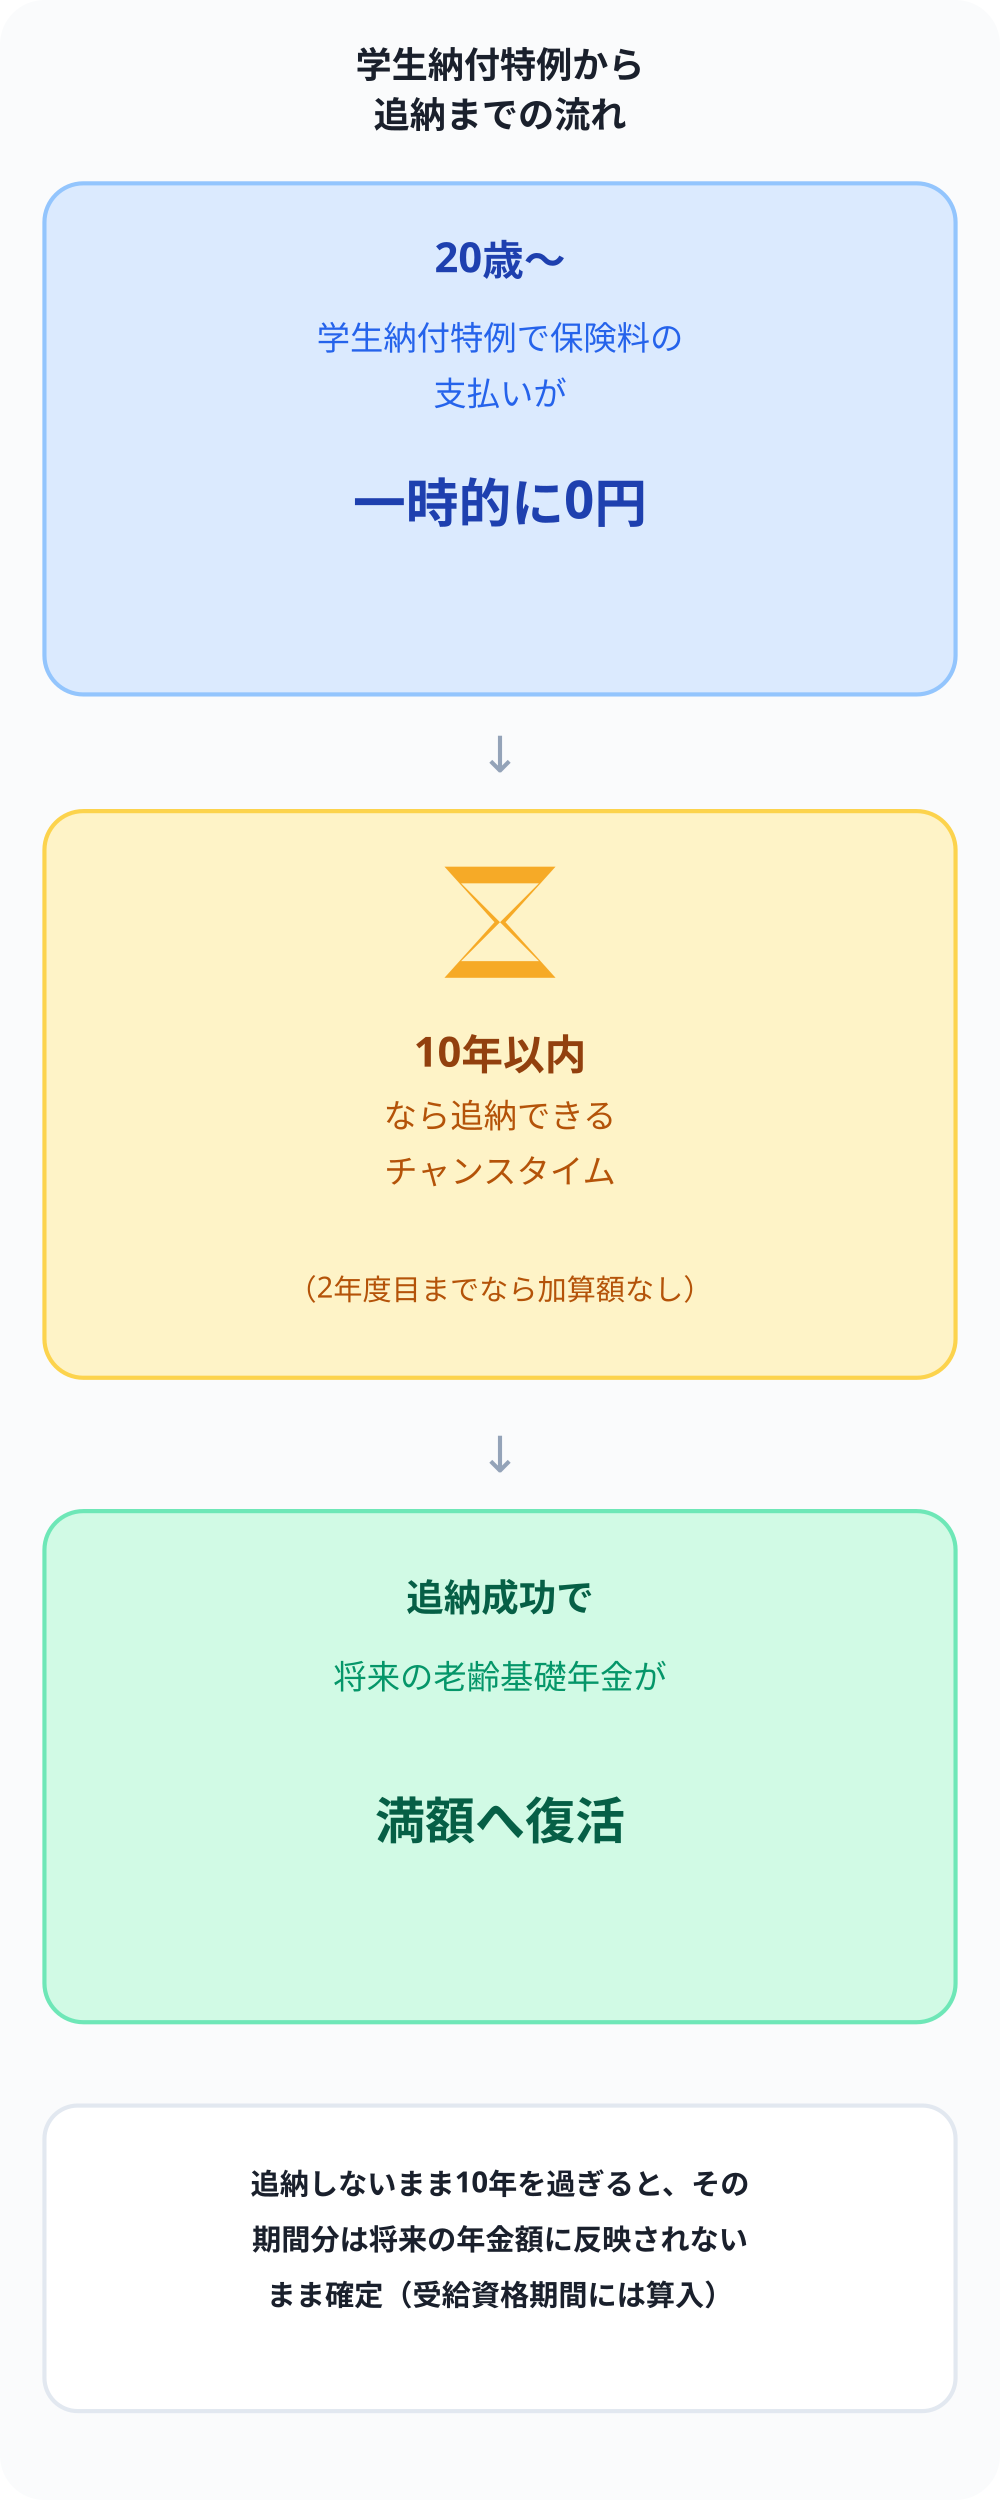
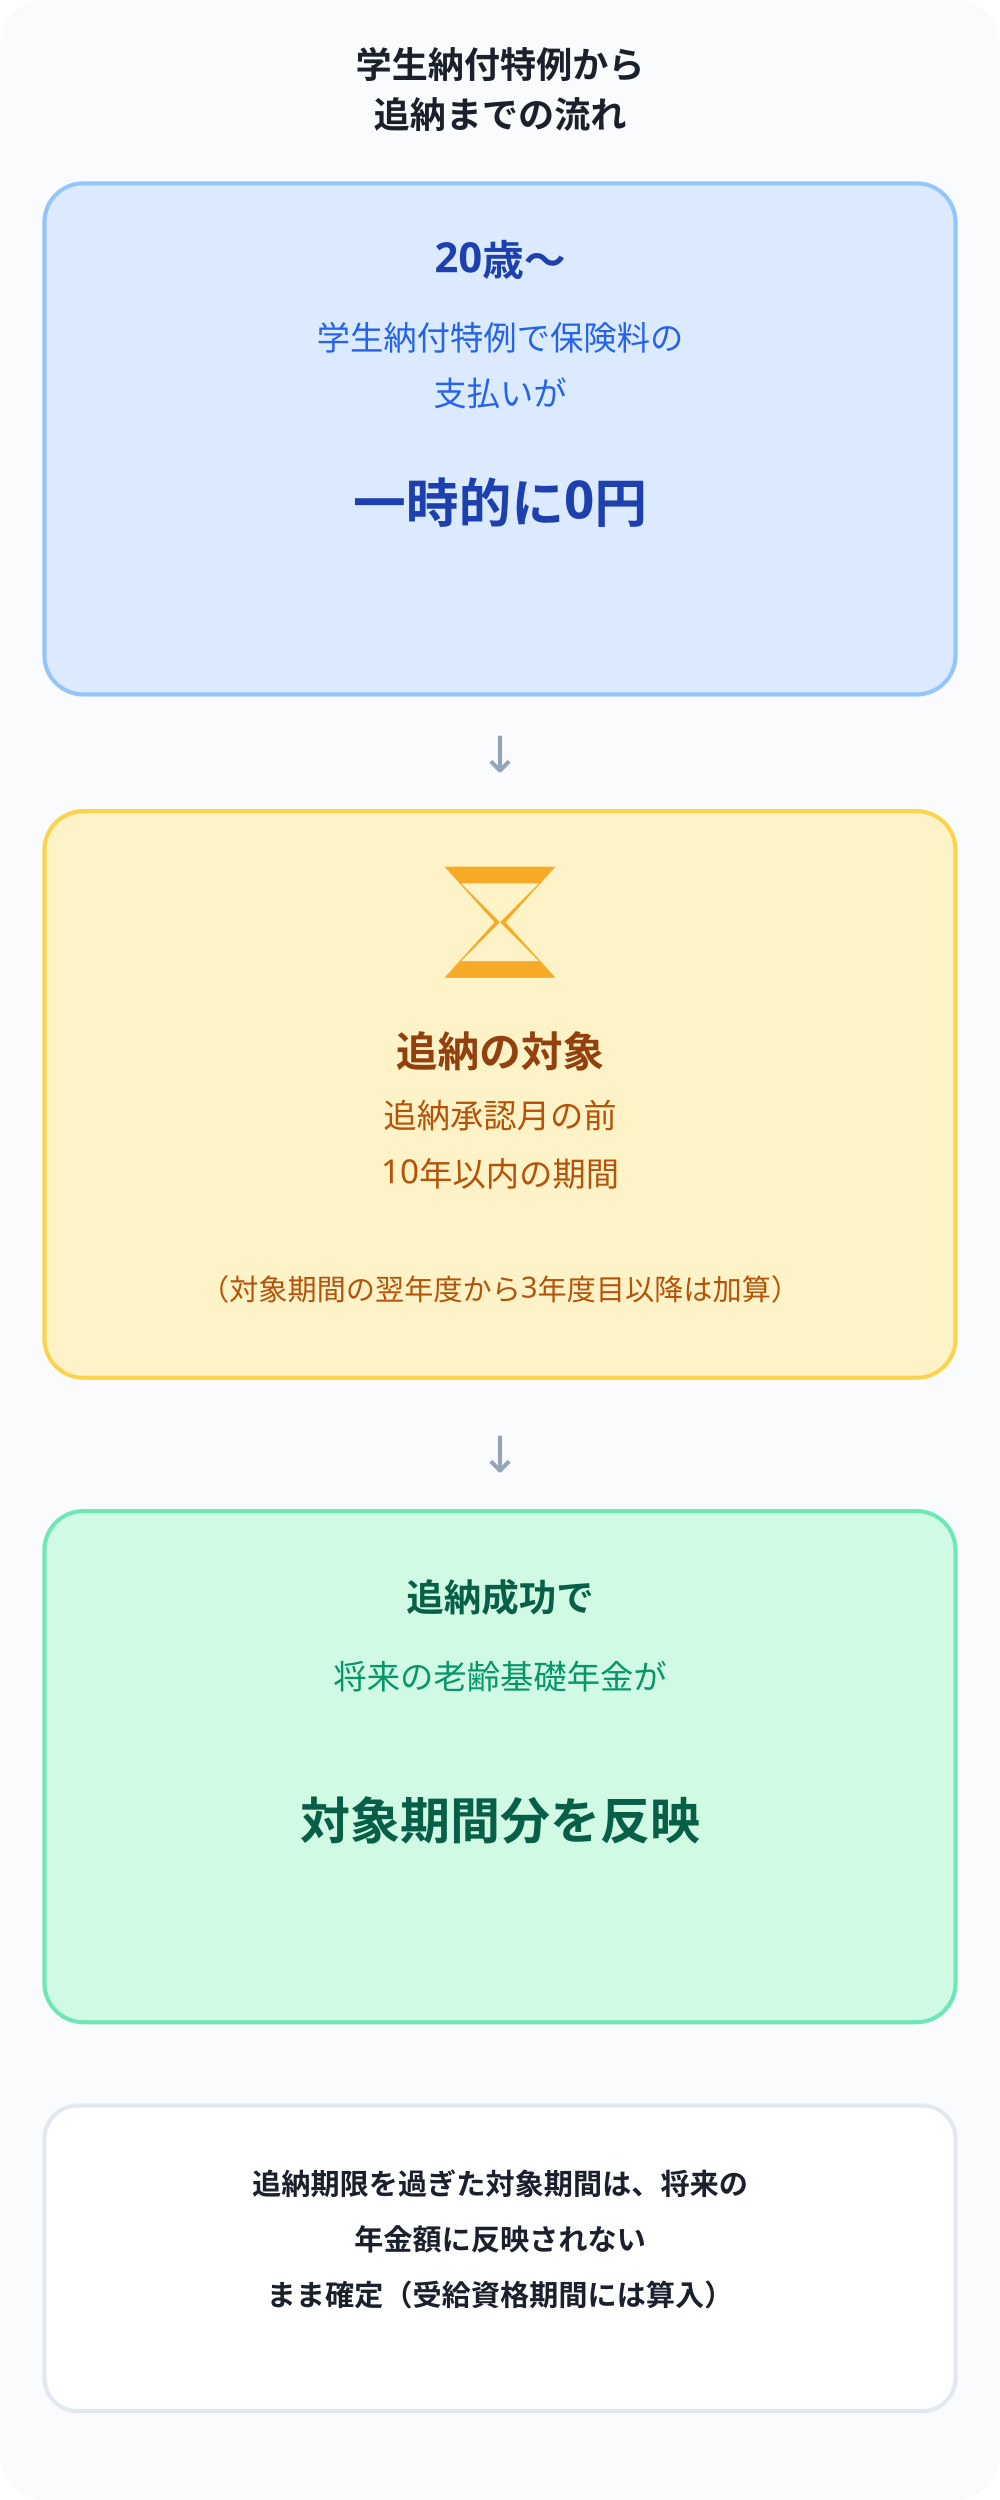
<svg xmlns="http://www.w3.org/2000/svg" viewBox="0 0 360 900" width="360" height="900" role="img" aria-labelledby="svgtitle svgdesc">
  <defs>
    <style>text{font-family:'Noto Sans JP','Hiragino Sans',sans-serif;}</style>
  </defs>
  <rect width="360" height="900" rx="16" fill="#FAFBFC" />
  <text x="180" y="28" text-anchor="middle" font-size="13" font-weight="700" fill="#1A202C">学生納付特例から</text>
  <text x="180" y="46" text-anchor="middle" font-size="13" font-weight="700" fill="#1A202C">追納までの流れ</text>
  <rect x="16" y="66" width="328" height="184" rx="14" fill="#DBEAFE" stroke="#93C5FD" stroke-width="1.5" />
  <text x="180" y="98" text-anchor="middle" font-size="15" font-weight="700" fill="#1E40AF">20歳〜</text>
  <text x="180" y="126" text-anchor="middle" font-size="12" fill="#2563EB">学生納付特例で保険料の</text>
  <text x="180" y="146" text-anchor="middle" font-size="12" fill="#2563EB">支払いが</text>
  <text x="180" y="188" text-anchor="middle" font-size="19" font-weight="700" fill="#1E40AF">一時的に0円</text>
  <text x="180" y="278" text-anchor="middle" font-size="18" fill="#94A3B8">↓</text>
  <rect x="16" y="292" width="328" height="204" rx="14" fill="#FEF3C7" stroke="#FCD34D" stroke-width="1.5" />
  <g transform="translate(160,312)">
    <path d="M0,0 L40,0 L22,20 L40,40 L0,40 L18,20 Z" fill="#F59E0B" opacity="0.85" />
    <path d="M6,6 L34,6 L20,20 Z" fill="#FEF3C7" />
    <path d="M6,34 L34,34 L20,20 Z" fill="#FEF3C7" />
  </g>
-   <text x="180" y="384" text-anchor="middle" font-size="15" font-weight="700" fill="#92400E">10年以内</text>
-   <text x="180" y="406" text-anchor="middle" font-size="12" fill="#B45309">なら追納できる</text>
-   <text x="180" y="426" text-anchor="middle" font-size="12" fill="#B45309">チャンスタイム</text>
-   <text x="180" y="468" text-anchor="middle" font-size="10.5" fill="#B45309">（2年度目までなら加算額なし）</text>
+   <text x="180" y="384" text-anchor="middle" font-size="15" font-weight="700" fill="#92400E">追納の対象</text>
+   <text x="180" y="406" text-anchor="middle" font-size="12" fill="#B45309">追納承認月の前</text>
+   <text x="180" y="426" text-anchor="middle" font-size="12" fill="#B45309">10年以内の期間</text>
+   <text x="180" y="468" text-anchor="middle" font-size="10.5" fill="#B45309">（対象期間の翌年度から3年度目以降は加算）</text>
  <text x="180" y="530" text-anchor="middle" font-size="18" fill="#94A3B8">↓</text>
  <rect x="16" y="544" width="328" height="184" rx="14" fill="#D1FAE5" stroke="#6EE7B7" stroke-width="1.5" />
  <text x="180" y="580" text-anchor="middle" font-size="13.5" font-weight="700" fill="#065F46">追納成功で</text>
  <text x="180" y="608" text-anchor="middle" font-size="12" fill="#059669">将来の老齢基礎年金が</text>
-   <text x="180" y="662" text-anchor="middle" font-size="18" font-weight="700" fill="#065F46">満額へ復活</text>
+   <text x="180" y="662" text-anchor="middle" font-size="18" font-weight="700" fill="#065F46">対象期間分を反映</text>
  <rect x="16" y="758" width="328" height="110" rx="12" fill="rgba(255,255,255,.9)" stroke="#E2E8F0" stroke-width="1.5" />
-   <text x="180" y="790" text-anchor="middle" font-size="10.5" font-weight="700" fill="#1A202C">追納しないまま10年を過ぎると、その</text>
-   <text x="180" y="810" text-anchor="middle" font-size="10.5" font-weight="700" fill="#1A202C">期間分は将来の年金額に反映されない</text>
+   <text x="180" y="790" text-anchor="middle" font-size="10.5" font-weight="700" fill="#1A202C">追納期限を過ぎた対象期間は、将来の</text>
+   <text x="180" y="810" text-anchor="middle" font-size="10.5" font-weight="700" fill="#1A202C">年金額に反映されない</text>
  <text x="180" y="830" text-anchor="middle" font-size="10.5" font-weight="700" fill="#1A202C">まま確定（受給資格期間には算入）</text>
</svg>
